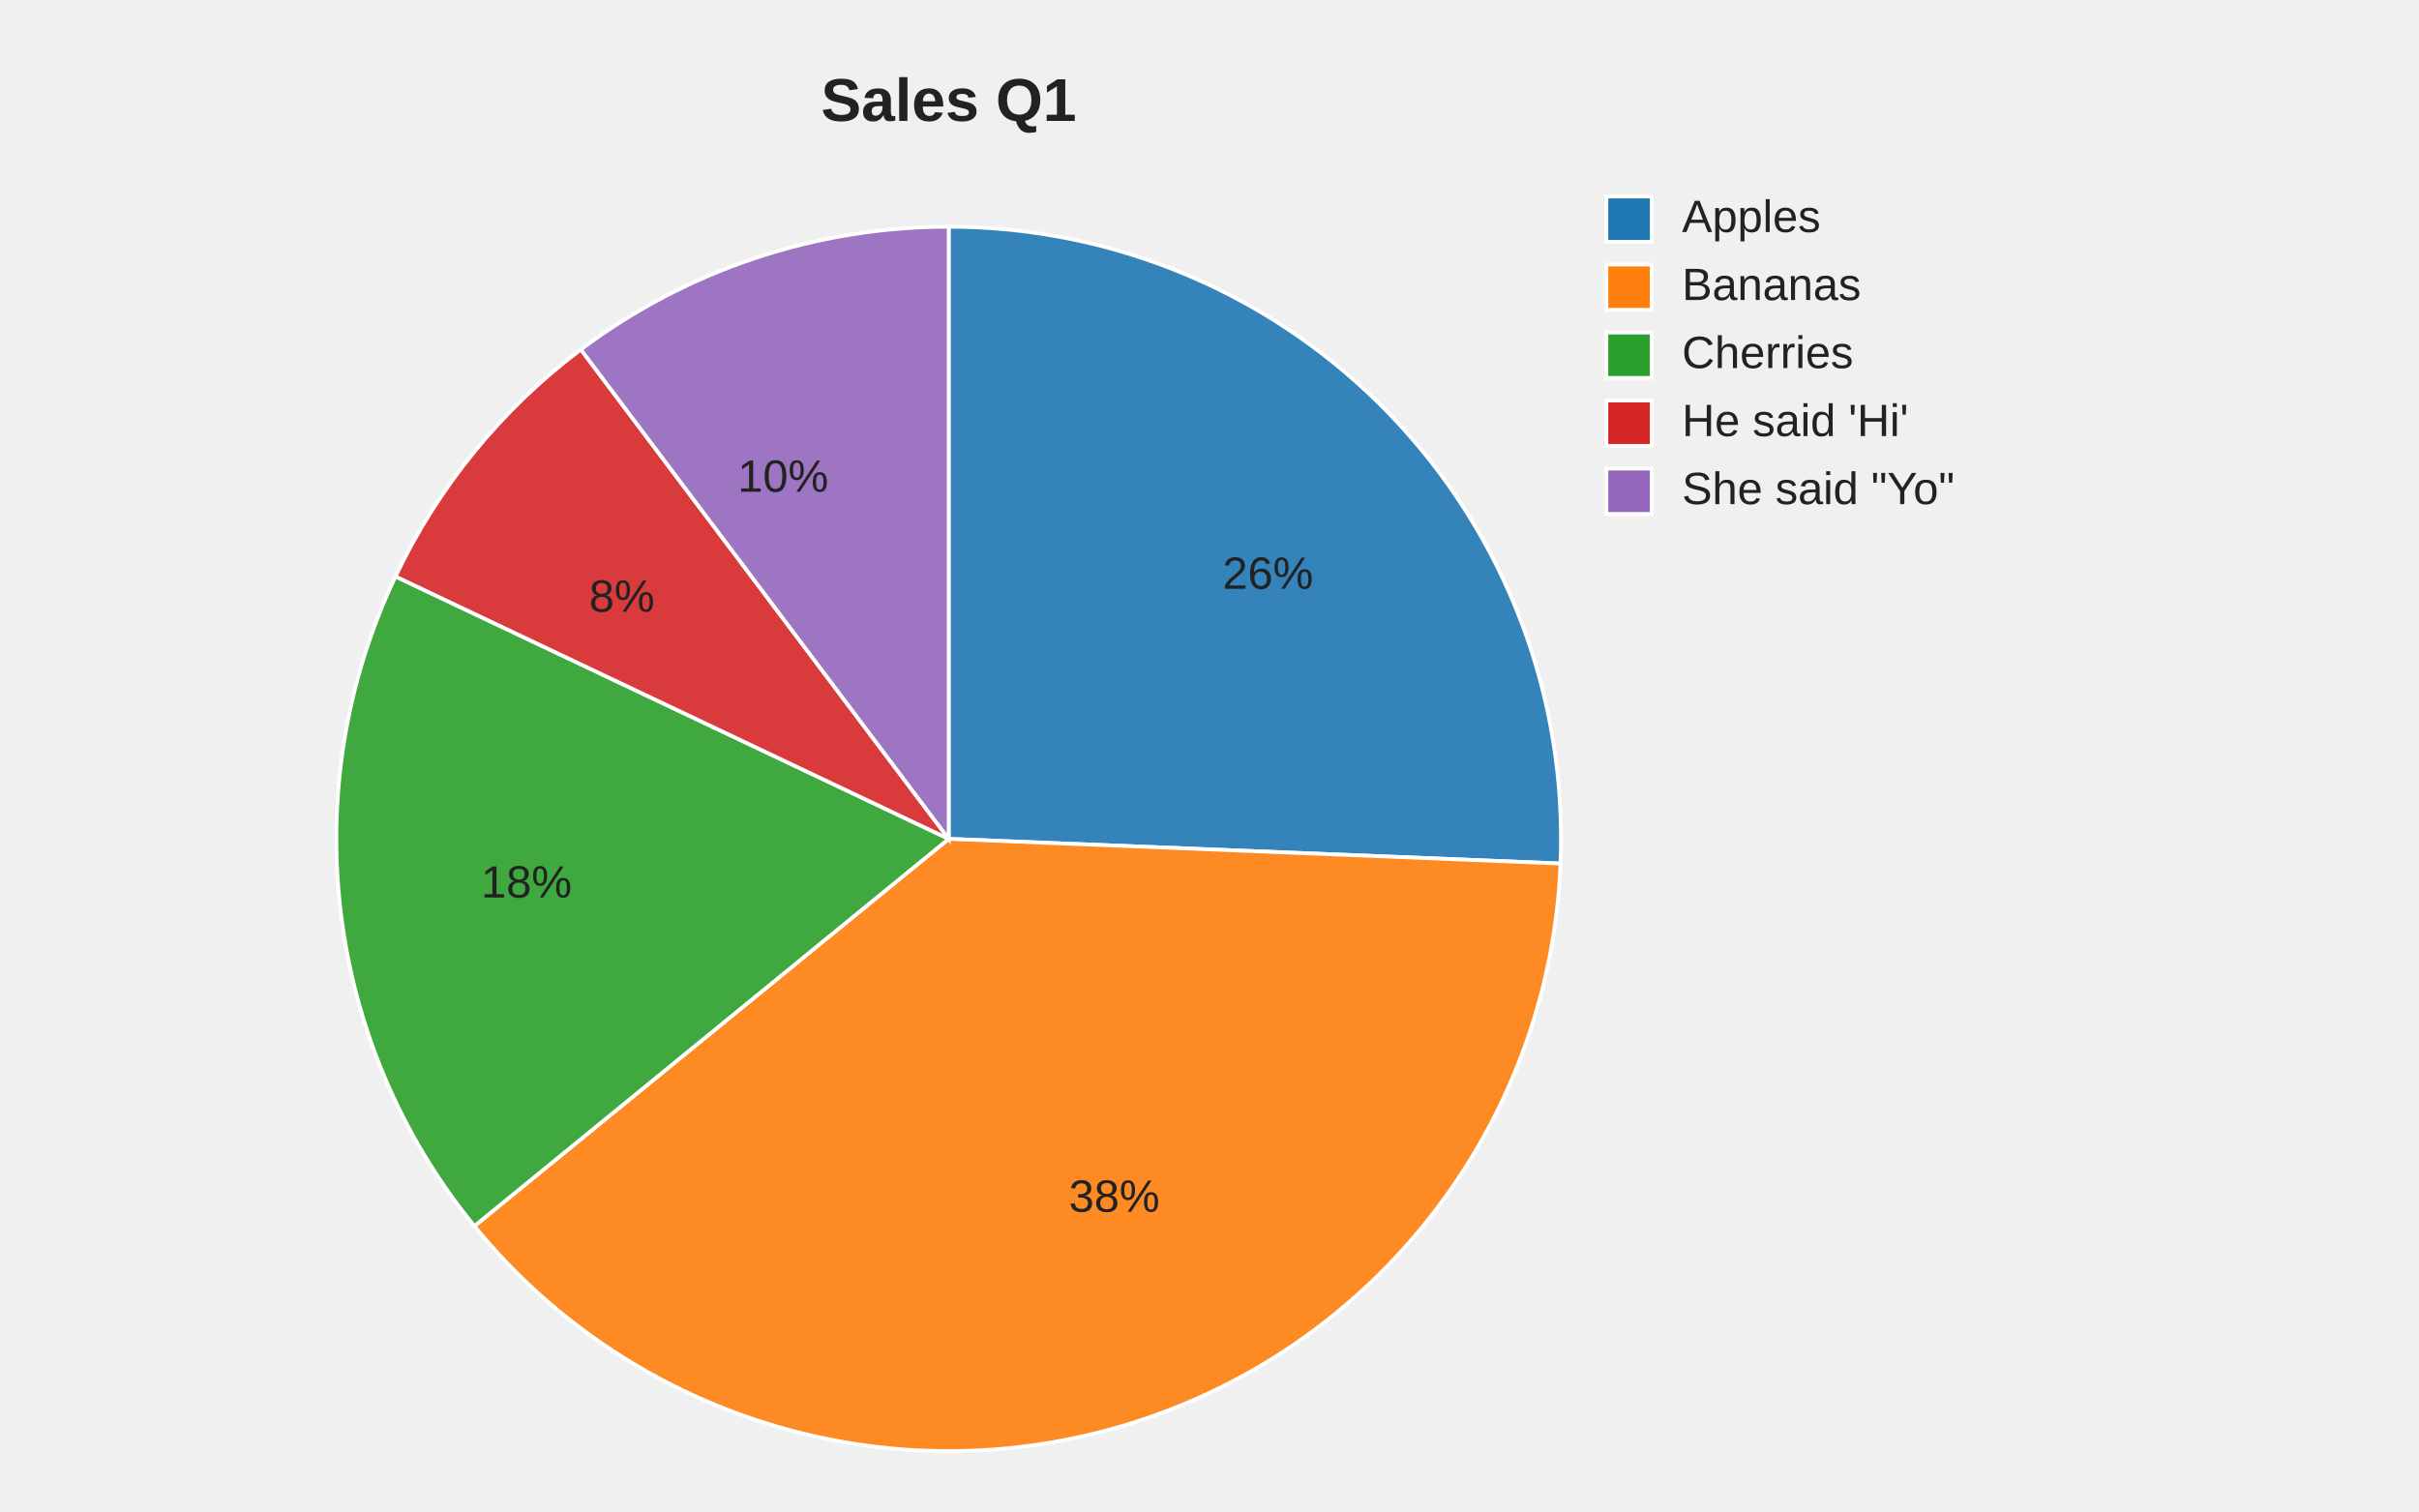
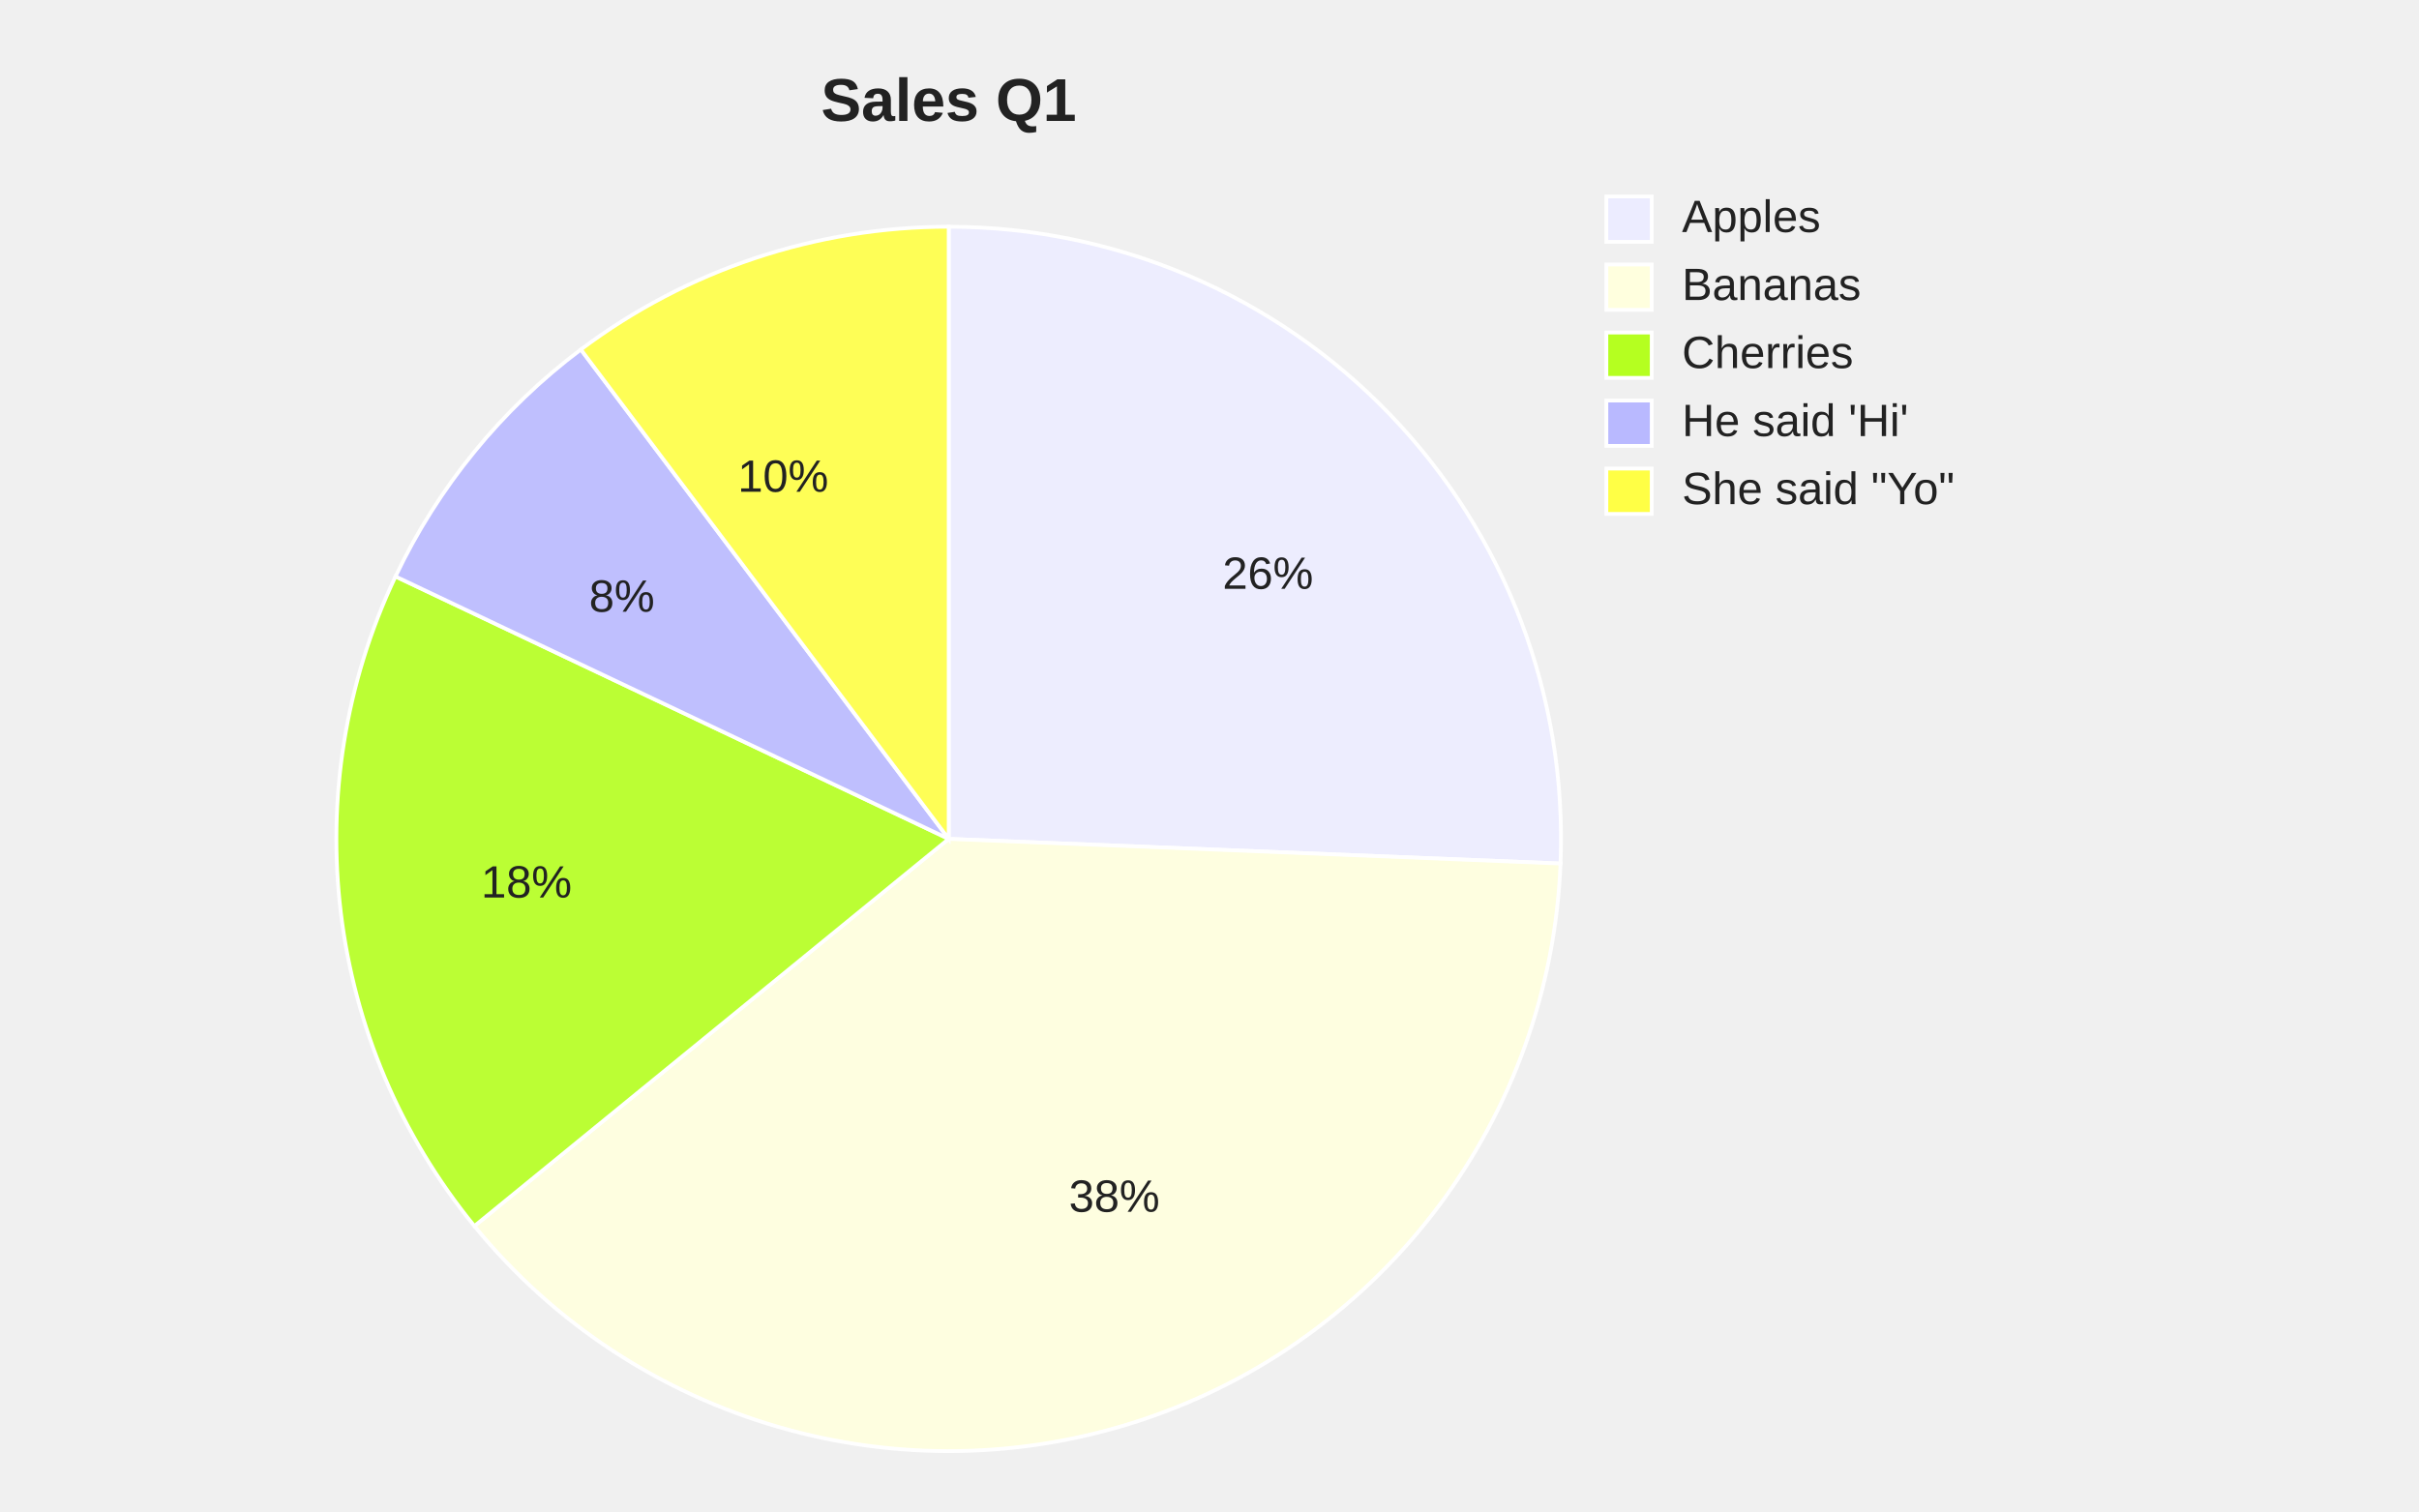
<svg xmlns="http://www.w3.org/2000/svg" width="640" height="400" viewBox="0 0 640 400">
  <style>
    .pie-title { font-family: Arial, sans-serif; font-size: 16px; font-weight: 600; fill: #222; }
    .slice-label { font-family: Arial, sans-serif; font-size: 12px; fill: #222; dominant-baseline: middle; }
    .leader { stroke: #444; stroke-width: 1; fill: none; }
  </style>
  <text class="pie-title" x="251" y="32" text-anchor="middle">Sales Q1</text>
  <g class="pie" aria-label="pie">
-     <path d="M 251 222 L 251.00 60.00 A 162 162 0 0 1 412.87 228.52 Z" fill="#1f77b4" fill-opacity="0.9" stroke="#fff" stroke-width="1" />
+     <path d="M 251 222 L 251.00 60.00 A 162 162 0 0 1 412.87 228.52 Z" fill="#ECECFF" fill-opacity="0.9" stroke="#fff" stroke-width="1" />
    <text class="slice-label" x="323.44" y="152.42" text-anchor="start">26%</text>
-     <path d="M 251 222 L 412.87 228.52 A 162 162 0 0 1 125.51 324.46 Z" fill="#ff7f0e" fill-opacity="0.9" stroke="#fff" stroke-width="1" />
+     <path d="M 251 222 L 412.87 228.52 A 162 162 0 0 1 125.51 324.46 Z" fill="#ffffde" fill-opacity="0.9" stroke="#fff" stroke-width="1" />
    <text class="slice-label" x="282.81" y="317.27" text-anchor="start">38%</text>
-     <path d="M 251 222 L 125.51 324.46 A 162 162 0 0 1 104.64 152.55 Z" fill="#2ca02c" fill-opacity="0.9" stroke="#fff" stroke-width="1" />
+     <path d="M 251 222 L 125.51 324.46 A 162 162 0 0 1 104.64 152.55 Z" fill="hsl(80, 100%, 56.275%)" fill-opacity="0.9" stroke="#fff" stroke-width="1" />
    <text class="slice-label" x="151.29" y="234.11" text-anchor="end">18%</text>
-     <path d="M 251 222 L 104.64 152.55 A 162 162 0 0 1 153.68 92.49 Z" fill="#d62728" fill-opacity="0.9" stroke="#fff" stroke-width="1" />
+     <path d="M 251 222 L 104.64 152.55 A 162 162 0 0 1 153.68 92.49 Z" fill="hsl(240, 100%, 86.275%)" fill-opacity="0.9" stroke="#fff" stroke-width="1" />
    <text class="slice-label" x="173.20" y="158.48" text-anchor="end">8%</text>
-     <path d="M 251 222 L 153.68 92.49 A 162 162 0 0 1 251.00 60.00 Z" fill="#9467bd" fill-opacity="0.9" stroke="#fff" stroke-width="1" />
+     <path d="M 251 222 L 153.68 92.49 A 162 162 0 0 1 251.00 60.00 Z" fill="hsl(60, 100%, 63.529%)" fill-opacity="0.9" stroke="#fff" stroke-width="1" />
    <text class="slice-label" x="219.19" y="126.73" text-anchor="end">10%</text>
  </g>
  <g class="legend">
-     <rect x="425" y="52" width="12" height="12" fill="#1f77b4" stroke="#fff" stroke-width="1" />
+     <rect x="425" y="52" width="12" height="12" fill="#ECECFF" stroke="#fff" stroke-width="1" />
    <text class="slice-label legend-text" x="445" y="58" text-anchor="start">Apples</text>
-     <rect x="425" y="70" width="12" height="12" fill="#ff7f0e" stroke="#fff" stroke-width="1" />
+     <rect x="425" y="70" width="12" height="12" fill="#ffffde" stroke="#fff" stroke-width="1" />
    <text class="slice-label legend-text" x="445" y="76" text-anchor="start">Bananas</text>
-     <rect x="425" y="88" width="12" height="12" fill="#2ca02c" stroke="#fff" stroke-width="1" />
+     <rect x="425" y="88" width="12" height="12" fill="hsl(80, 100%, 56.275%)" stroke="#fff" stroke-width="1" />
    <text class="slice-label legend-text" x="445" y="94" text-anchor="start">Cherries</text>
-     <rect x="425" y="106" width="12" height="12" fill="#d62728" stroke="#fff" stroke-width="1" />
+     <rect x="425" y="106" width="12" height="12" fill="hsl(240, 100%, 86.275%)" stroke="#fff" stroke-width="1" />
    <text class="slice-label legend-text" x="445" y="112" text-anchor="start">He said 'Hi'</text>
-     <rect x="425" y="124" width="12" height="12" fill="#9467bd" stroke="#fff" stroke-width="1" />
+     <rect x="425" y="124" width="12" height="12" fill="hsl(60, 100%, 63.529%)" stroke="#fff" stroke-width="1" />
    <text class="slice-label legend-text" x="445" y="130" text-anchor="start">She said "Yo"</text>
  </g>
</svg>
